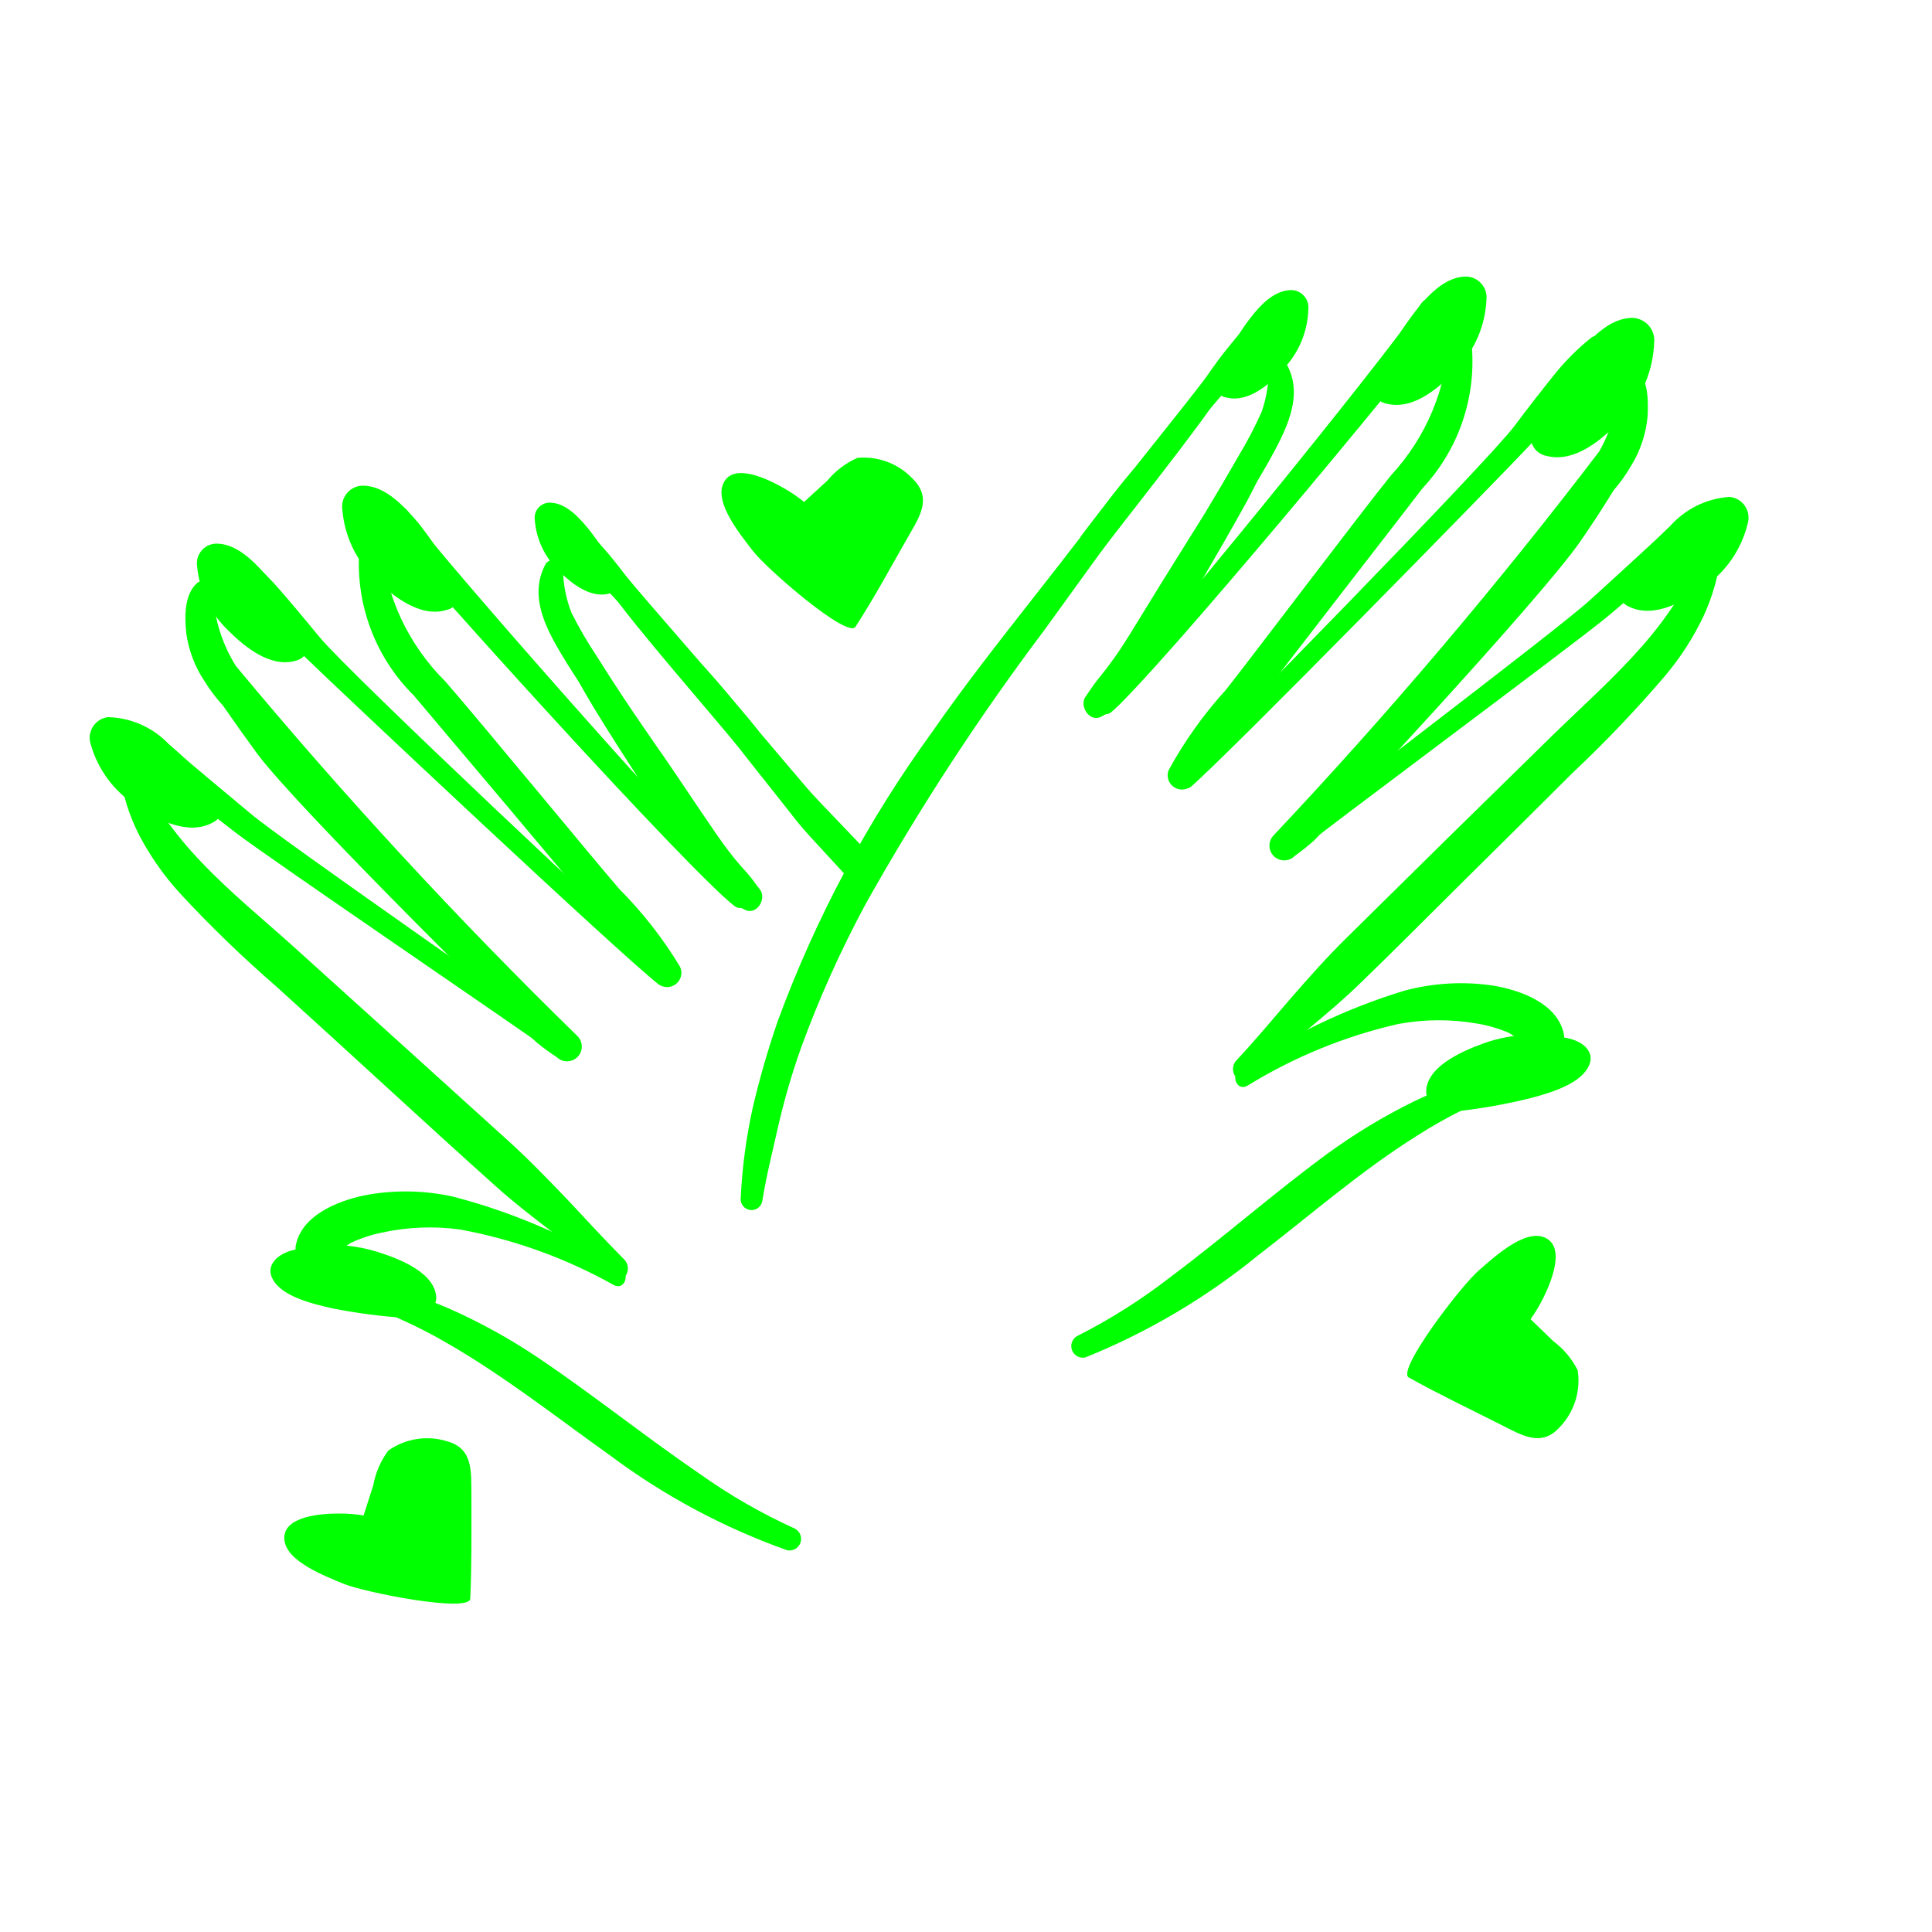
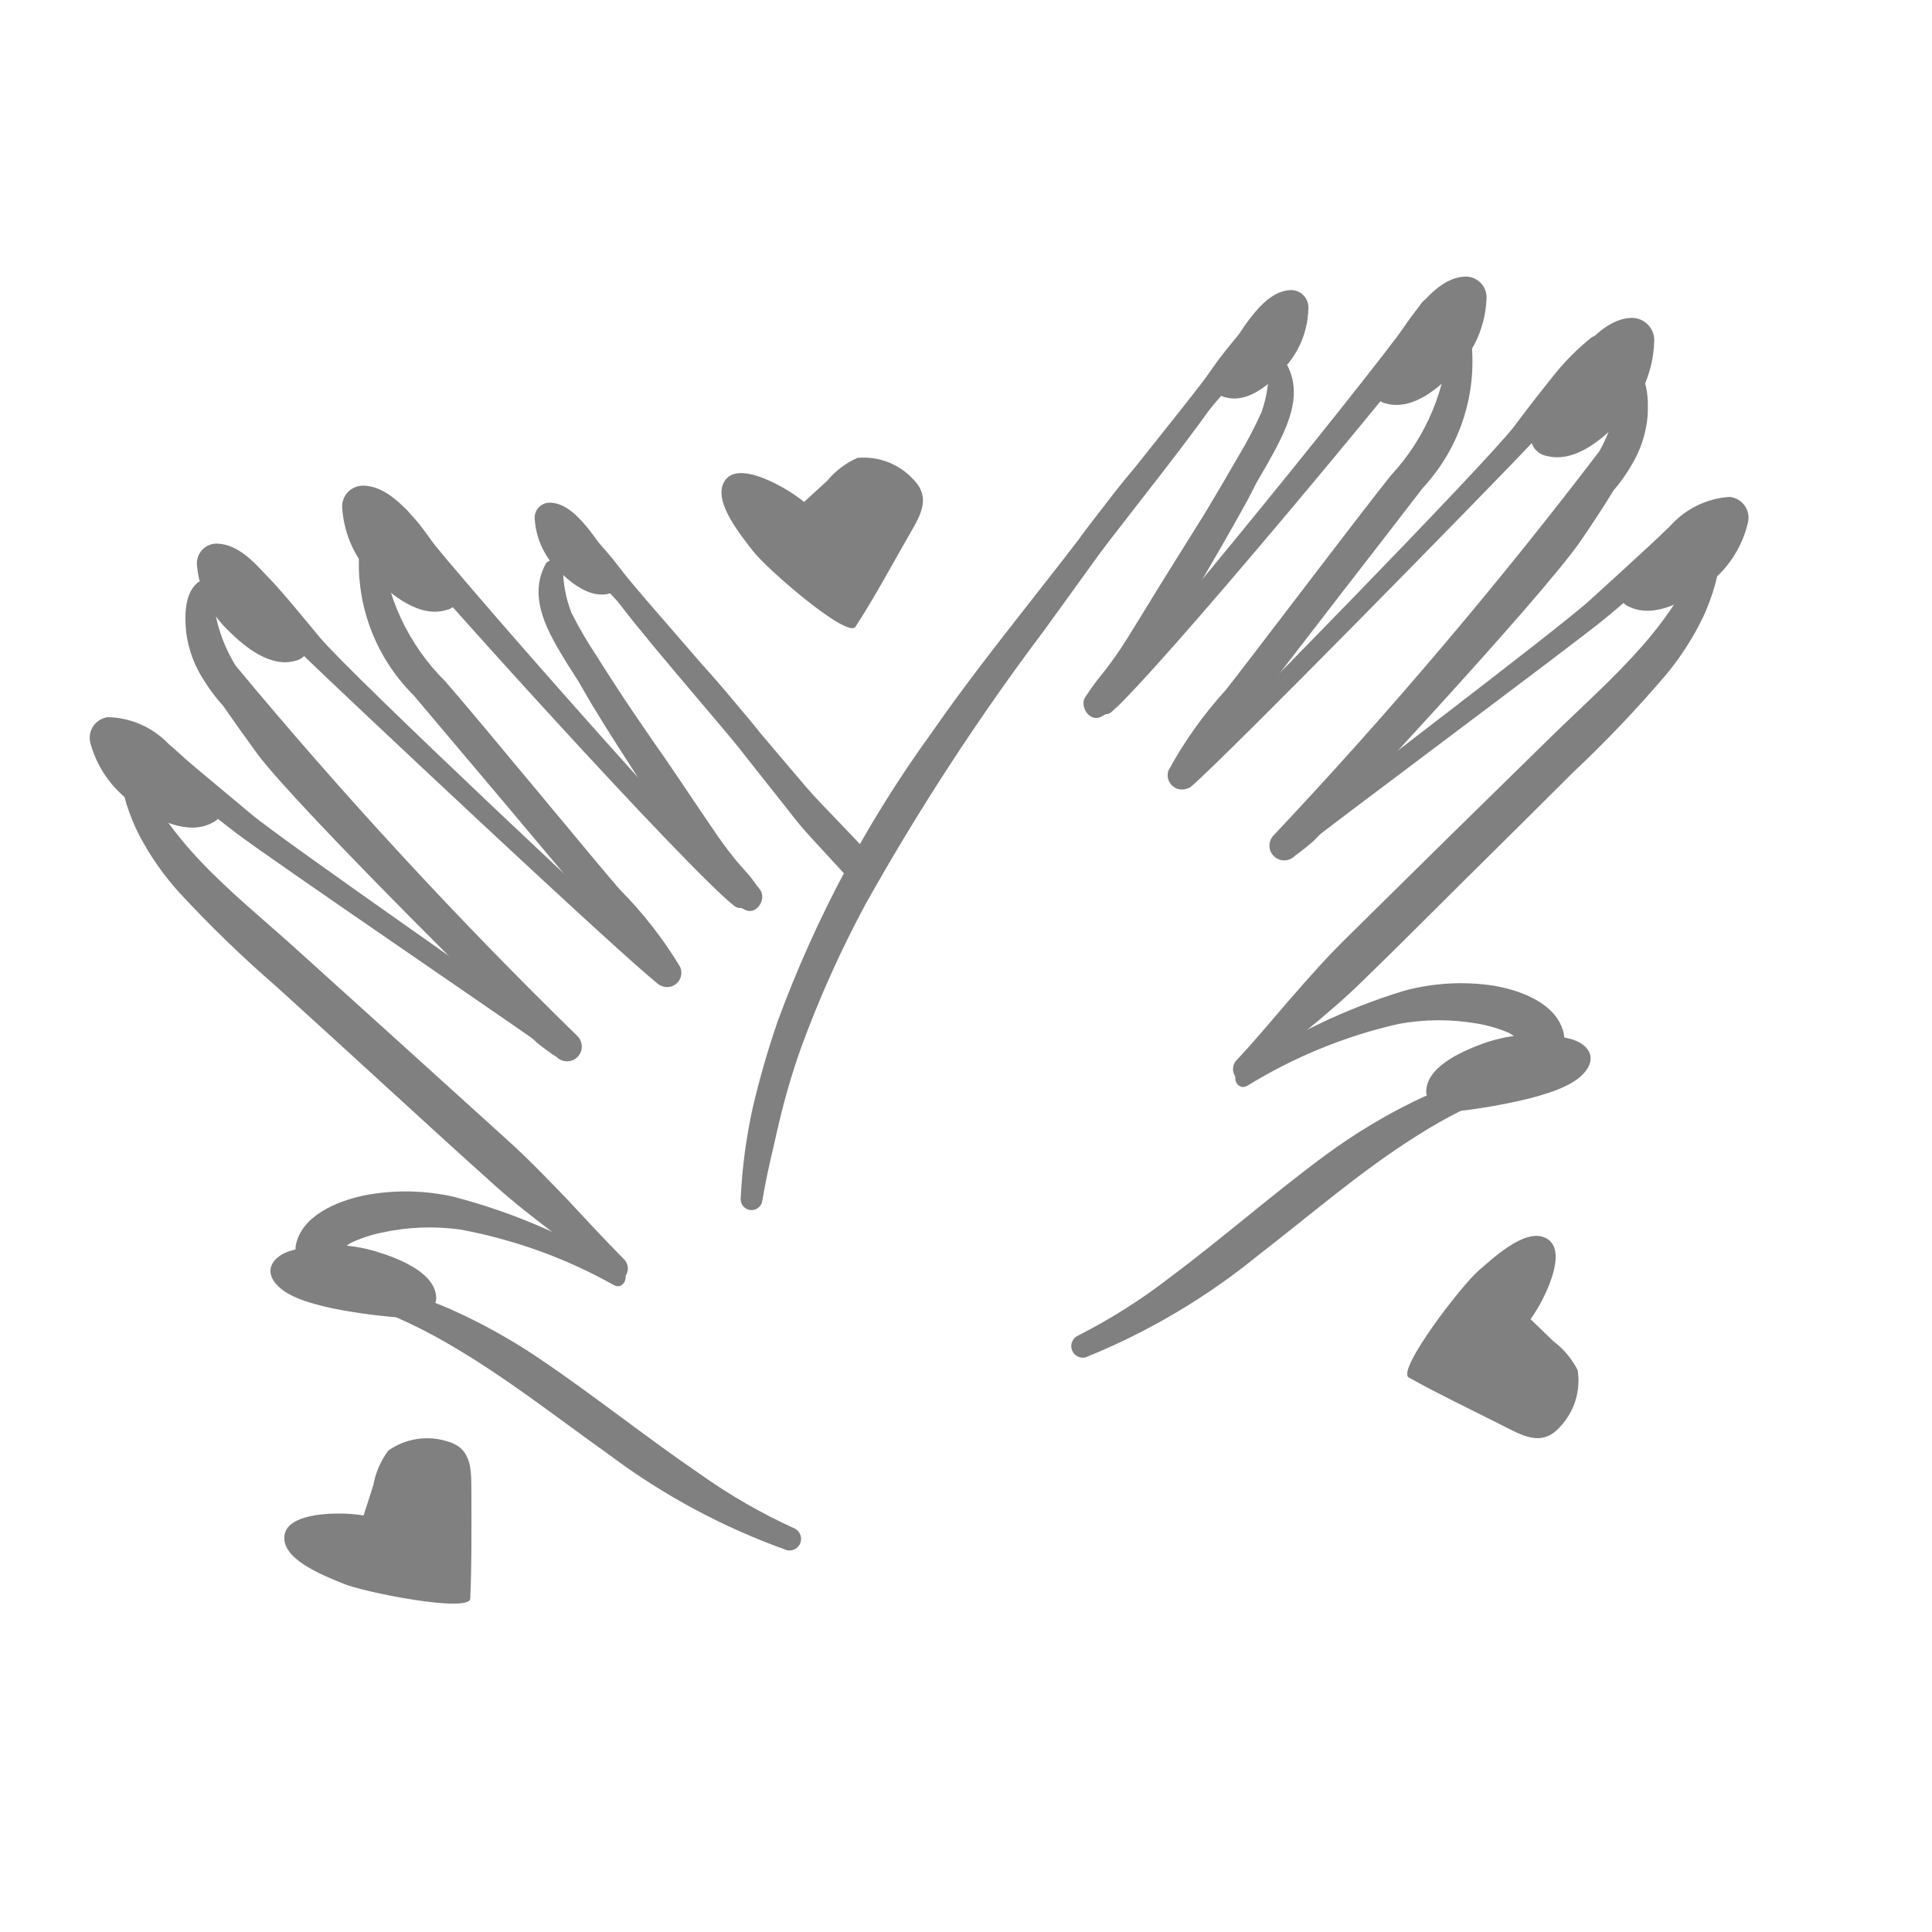
- <svg xmlns="http://www.w3.org/2000/svg" data-name="Layer 1" viewBox="0 0 5 5" x="0px" y="0px" style="fill:lime">
+ <svg xmlns="http://www.w3.org/2000/svg" data-name="Layer 1" viewBox="0 0 5 5" x="0px" y="0px" style="fill:gray">
  <path d="M3.326.936a.025.025,0,0,0-.043.012.319.319,0,0,1-.018.118A1.043,1.043,0,0,1,3.206,1.179q-.044.077-.09.153c-.025.04-.05.08-.075.12-.039.062-.077.125-.116.188-.017.027-.034.054-.054.08-.01.014-.021.027-.032.041S2.82,1.788,2.81,1.802c-.019.025.011.07.041.052a.232.232,0,0,0,.044-.029.432.432,0,0,0,.037-.041.91.91,0,0,0,.055-.079c.041-.064.079-.129.118-.194.039-.067.078-.134.115-.201.012-.021.022-.042.033-.063l.028-.048C3.325,1.119,3.38,1.023,3.326.936Z" />
  <path d="M3.806.869A.029.029,0,0,0,3.778.845a.028.028,0,0,0-.028.025.564.564,0,0,1-.15.36c-.076.094-.376.491-.428.556a1.065,1.065,0,0,0-.148.208.037.037,0,0,0,.057.042,1.047,1.047,0,0,0,.157-.196c.05-.069.397-.515.444-.577A.48.48,0,0,0,3.806.869Z" />
  <path d="M4.264,1.077c.002-.041.002-.1-.034-.128A.025.025,0,0,0,4.192.96a.193.193,0,0,0-.005.054.252.252,0,0,1-.008.053.399.399,0,0,1-.04.101,12.52,12.52,0,0,1-.843.994.038.038,0,0,0,.055.053.593.593,0,0,0,.05-.04c.019-.018.589-.627.691-.777.029-.042.057-.085.084-.129a.408.408,0,0,0,.045-.063A.295.295,0,0,0,4.264,1.077Z" />
  <path d="M4.375,1.327c-.027.003-.047.031-.067.049l-.063.058q-.064.059-.129.118c-.085.078-.716.554-.804.628-.023.02.005.056.028.038.09-.073.726-.545.816-.619q.065-.054.129-.111l.067-.059c.023-.02.048-.035.056-.067A.03.03,0,0,0,4.375,1.327Z" />
  <path d="M4.452,1.421a.024.024,0,1,0-.048-.006.204.204,0,0,1-.014.037c-.004.012-.01.024-.015.036a.468.468,0,0,1-.035.065.993.993,0,0,1-.09.119c-.072.082-.154.155-.232.231q-.267.261-.532.523c-.051.05-.098.103-.145.157-.047.054-.092.109-.141.161-.025.027.007.072.035.046.095-.085.198-.16.289-.249.092-.089.182-.18.273-.27s.182-.18.273-.271a3.173,3.173,0,0,0,.241-.253.723.723,0,0,0,.098-.153.531.531,0,0,0,.029-.079c.004-.014.007-.029.01-.043C4.451,1.454,4.449,1.438,4.452,1.421Z" />
  <path d="M4.047,2.675c-.017-.078-.111-.112-.181-.124a.565.565,0,0,0-.232.013,1.565,1.565,0,0,0-.425.204c-.025.015-.008.057.019.042a1.292,1.292,0,0,1,.391-.16.578.578,0,0,1,.204-.001.362.362,0,0,1,.082.024.497.497,0,0,1,.067.048C4.005,2.741,4.056,2.718,4.047,2.675Z" />
  <path d="M3.932,2.786a.025.025,0,0,0-.032-.014c-.043.011-.086.017-.128.032a1.048,1.048,0,0,0-.114.047,1.515,1.515,0,0,0-.223.135c-.139.102-.268.216-.406.319a1.482,1.482,0,0,1-.242.153.03.03,0,0,0,.022.055,1.738,1.738,0,0,0,.448-.265c.135-.104.264-.217.409-.308a1.259,1.259,0,0,1,.12-.068A.721.721,0,0,1,3.918,2.818.025.025,0,0,0,3.932,2.786Z" />
  <path d="M4.118.874a.623.623,0,0,0-.091.09c-.037.046-.073.092-.108.139-.071.094-.781.82-.868.9a.023.023,0,0,0,.03.034c.09-.076.8-.801.88-.887.04-.043.079-.087.118-.131A.812.812,0,0,0,4.165.925C4.18.898,4.15.852,4.118.874Z" />
  <path d="M3.677.787c-.081.125-.724.915-.83,1.02-.021.02.006.055.029.036C2.993,1.743,3.647.956,3.737.832,3.766.792,3.703.747,3.677.787Z" />
  <path d="M3.252.837c-.031.005-.052.036-.071.059-.02.024-.038.049-.056.075-.037.053-.292.366-.328.418a.022.022,0,0,0,.035.026c.041-.048.298-.357.34-.404C3.193.988,3.212.965,3.232.943S3.28.9,3.286.87A.03.03,0,0,0,3.252.837Z" />
  <path d="M2.945,1.202c-.049.054-.093.115-.137.173q-.066.086-.133.171c-.09.115-.18.229-.263.349a3.085,3.085,0,0,0-.399.747,2.298,2.298,0,0,0-.065.225,1.389,1.389,0,0,0-.031.233.028.028,0,0,0,.056.007c.011-.068.028-.134.043-.201a1.826,1.826,0,0,1,.057-.194,2.835,2.835,0,0,1,.167-.372,6.312,6.312,0,0,1,.464-.711c.047-.065.094-.13.141-.195.048-.066.274-.347.314-.418A1.784,1.784,0,0,0,2.945,1.202Z" />
  <path d="M1.413,1.458a.025.025,0,0,1,.044.011.319.319,0,0,0,.022.117,1.043,1.043,0,0,0,.064.11q.047.075.097.149c.027.039.053.078.08.116.042.061.082.122.124.183.018.027.037.053.057.078.011.013.022.026.034.039s.02.027.031.04c.02.024-.008.07-.039.053a.232.232,0,0,1-.046-.027.432.432,0,0,1-.039-.039.91.91,0,0,1-.058-.077C1.74,2.15,1.699,2.086,1.658,2.023c-.042-.065-.084-.13-.124-.196-.012-.02-.024-.041-.036-.062L1.468,1.718C1.421,1.641,1.363,1.548,1.413,1.458Z" />
  <path d="M.931,1.411a.029.029,0,0,1,.027-.025.028.028,0,0,1,.029.023.564.564,0,0,0,.165.354c.08.091.396.475.451.538a1.065,1.065,0,0,1,.157.201.037.037,0,0,1-.056.045,1.047,1.047,0,0,1-.165-.189c-.052-.067-.418-.498-.468-.558A.48.48,0,0,1,.931,1.411Z" />
  <path d="M.482,1.638C.478,1.598.476,1.539.51,1.509a.025.025,0,0,1,.039.009.193.193,0,0,1,.007.054.252.252,0,0,0,.01.052.399.399,0,0,0,.044.099,12.52,12.52,0,0,0,.884.958.038.038,0,0,1-.053.055.593.593,0,0,1-.052-.038c-.02-.017-.615-.602-.723-.747C.636,1.91.606,1.868.577,1.826A.408.408,0,0,1,.53,1.764.295.295,0,0,1,.482,1.638Z" />
  <path d="M.381,1.893c.027.001.049.029.069.046l.065.055q.067.056.134.112c.088.074.739.523.829.594.024.019-.003.057-.027.039C1.358,2.671.703,2.226.61,2.155q-.068-.052-.134-.105l-.069-.056C.384,1.975.358,1.96.349,1.929A.03.03,0,0,1,.381,1.893Z" />
  <path d="M.309,1.99a.024.024,0,1,1,.047-.008.204.204,0,0,0,.016.036c.005.012.011.024.016.035a.468.468,0,0,0,.038.063.993.993,0,0,0,.095.115c.075.079.16.148.241.221q.277.25.554.501c.053.048.102.099.152.151.049.052.097.105.147.155.026.026-.004.072-.033.048-.098-.081-.204-.152-.299-.237-.095-.085-.19-.172-.284-.258s-.189-.173-.284-.259a3.173,3.173,0,0,1-.251-.243.723.723,0,0,1-.104-.149.531.531,0,0,1-.032-.078c-.004-.014-.008-.028-.011-.043C.31,2.023.312,2.007.309,1.99Z" />
  <path d="M.765,3.226c.013-.079.106-.117.176-.132a.565.565,0,0,1,.232.003,1.565,1.565,0,0,1,.433.186c.026.014.01.057-.017.043a1.292,1.292,0,0,0-.398-.144.578.578,0,0,0-.203.008.362.362,0,0,0-.081.027.497.497,0,0,0-.065.051A.048.048,0,0,1,.765,3.226Z" />
  <path d="M.885,3.332a.025.025,0,0,1,.031-.015c.043.009.086.014.129.027a1.048,1.048,0,0,1,.116.042,1.515,1.515,0,0,1,.229.126c.143.096.277.204.419.301a1.482,1.482,0,0,0,.248.143.03.03,0,0,1-.02.056,1.738,1.738,0,0,1-.459-.246c-.139-.099-.273-.205-.421-.29a1.259,1.259,0,0,0-.123-.063A.721.721,0,0,0,.9,3.364.025.025,0,0,1,.885,3.332Z" />
  <path d="M.619,1.429a.623.623,0,0,1,.095.086c.039.044.076.089.114.135.075.091.815.787.905.862a.023.023,0,0,1-.029.035C1.61,2.475.871,1.78.787,1.698.745,1.657.704,1.614.664,1.572a.812.812,0,0,1-.089-.09C.558,1.455.586,1.408.619,1.429Z" />
  <path d="M1.056,1.324c.086.121.762.884.872.984.021.019-.003.055-.027.037C1.78,2.251,1.093,1.491.998,1.371.967,1.333,1.028,1.285,1.056,1.324Z" />
  <path d="M1.483,1.356c.031.004.053.034.073.056.021.023.04.047.059.072.039.051.307.353.345.404a.022.022,0,0,1-.034.028c-.043-.046-.313-.345-.356-.39-.021-.022-.041-.043-.062-.065s-.05-.041-.057-.071A.03.03,0,0,1,1.483,1.356Z" />
  <path d="M2.062,2.125c.034.043.131.141.164.184.014-.027.028-.053.04-.08C2.228,2.184,2.127,2.084,2.089,2.04q-.07-.082-.14-.165c-.047-.056-.093-.115-.144-.167A1.784,1.784,0,0,0,1.581,1.531c.043.069.281.341.331.404C1.962,1.999,2.012,2.061,2.062,2.125Z" />
  <path d="M4.062,2.688c.04.01.064.037.051.068-.02.048-.096.071-.152.086a1.466,1.466,0,0,1-.191.034l-.011 0a.056.056,0,0,1-.068-.048c-.002-.064.085-.105.149-.128A.394.394,0,0,1,4.062,2.688Z" />
  <path d="M4.281.886A.058.058,0,0,0,4.217.823c-.062.005-.112.066-.147.112a1.189,1.189,0,0,0-.098.161l-.004.01a.05.05,0,0,0,.035.074c.075.019.149-.047.196-.098A.302.302,0,0,0,4.281.886Z" />
  <path d="M4.523,1.355a.054.054,0,0,0-.047-.069.224.224,0,0,0-.154.076,1.101,1.101,0,0,0-.118.128l-.005.008a.046.046,0,0,0,.019.073c.065.03.144-.016.195-.054A.279.279,0,0,0,4.523,1.355Z" />
  <path d="M1.384,1.345a.039.039,0,0,1,.042-.044c.042.002.077.043.101.073a.802.802,0,0,1,.069.106l.003.006a.034.034,0,0,1-.022.05c-.05.014-.102-.029-.134-.062A.203.203,0,0,1,1.384,1.345Z" />
  <path d="M.752,3.237c-.039.012-.062.04-.048.07.022.047.099.066.156.079a1.466,1.466,0,0,0,.192.025l.011-0A.056.056,0,0,0,1.129,3.36c-.001-.064-.09-.101-.155-.121A.394.394,0,0,0,.752,3.237Z" />
  <path d="M.51,1.465A.051.051,0,0,1,.564,1.407c.054.002.101.054.133.092a1.039,1.039,0,0,1,.092.137l.004.008a.044.044,0,0,1-.028.066c-.065.019-.132-.036-.174-.078A.264.264,0,0,1,.51,1.465Z" />
  <path d="M.886,1.319a.054.054,0,0,1,.057-.062c.057.002.106.057.141.098A1.101,1.101,0,0,1,1.18,1.5l.004.009a.046.046,0,0,1-.03.07c-.068.02-.14-.038-.185-.083A.279.279,0,0,1,.886,1.319Z" />
  <path d="M.235,1.927a.054.054,0,0,1,.044-.071.224.224,0,0,1,.157.069,1.101,1.101,0,0,1,.123.123l.005.008a.046.046,0,0,1-.016.074c-.063.033-.145-.01-.197-.046A.279.279,0,0,1,.235,1.927Z" />
  <path d="M3.386.8A.045.045,0,0,0,3.336.751c-.048.004-.086.052-.112.088A.918.918,0,0,0,3.15.964L3.147.972a.038.038,0,0,0,.028.057c.058.014.115-.038.15-.078A.233.233,0,0,0,3.386.8Z" />
  <path d="M3.847.775A.054.054,0,0,0,3.788.716c-.057.004-.104.061-.136.104a1.101,1.101,0,0,0-.091.149L3.557.977a.046.046,0,0,0,.033.068c.069.017.138-.044.181-.091A.279.279,0,0,0,3.847.775Z" />
  <path d="M4.037,3.693a.174.174,0,0,0,.046-.147.214.214,0,0,0-.063-.075l-.059-.057a.391.391,0,0,0,.033-.055c.018-.036.061-.134.002-.157-.053-.021-.134.056-.168.085-.045.038-.215.26-.182.278.077.043.157.081.236.121C3.938,3.714,3.989,3.747,4.037,3.693Z" />
  <path d="M2.363,1.24A.174.174,0,0,0,2.219,1.185a.214.214,0,0,0-.078.059L2.081,1.299a.391.391,0,0,0-.053-.036c-.035-.02-.13-.069-.156-.012-.024.052.048.137.075.173.035.047.247.23.267.198.048-.074.09-.152.134-.229C2.378,1.34,2.414,1.291,2.363,1.24Z" />
  <path d="M1.157,3.73a.174.174,0,0,0-.152.024.214.214,0,0,0-.039.09l-.025.078a.391.391,0,0,0-.064-.005c-.04,0-.147.005-.141.068.005.057.109.095.151.113.054.023.329.077.33.039.004-.088.003-.177.003-.265C1.219,3.81,1.226,3.749,1.157,3.73Z" />
</svg>
